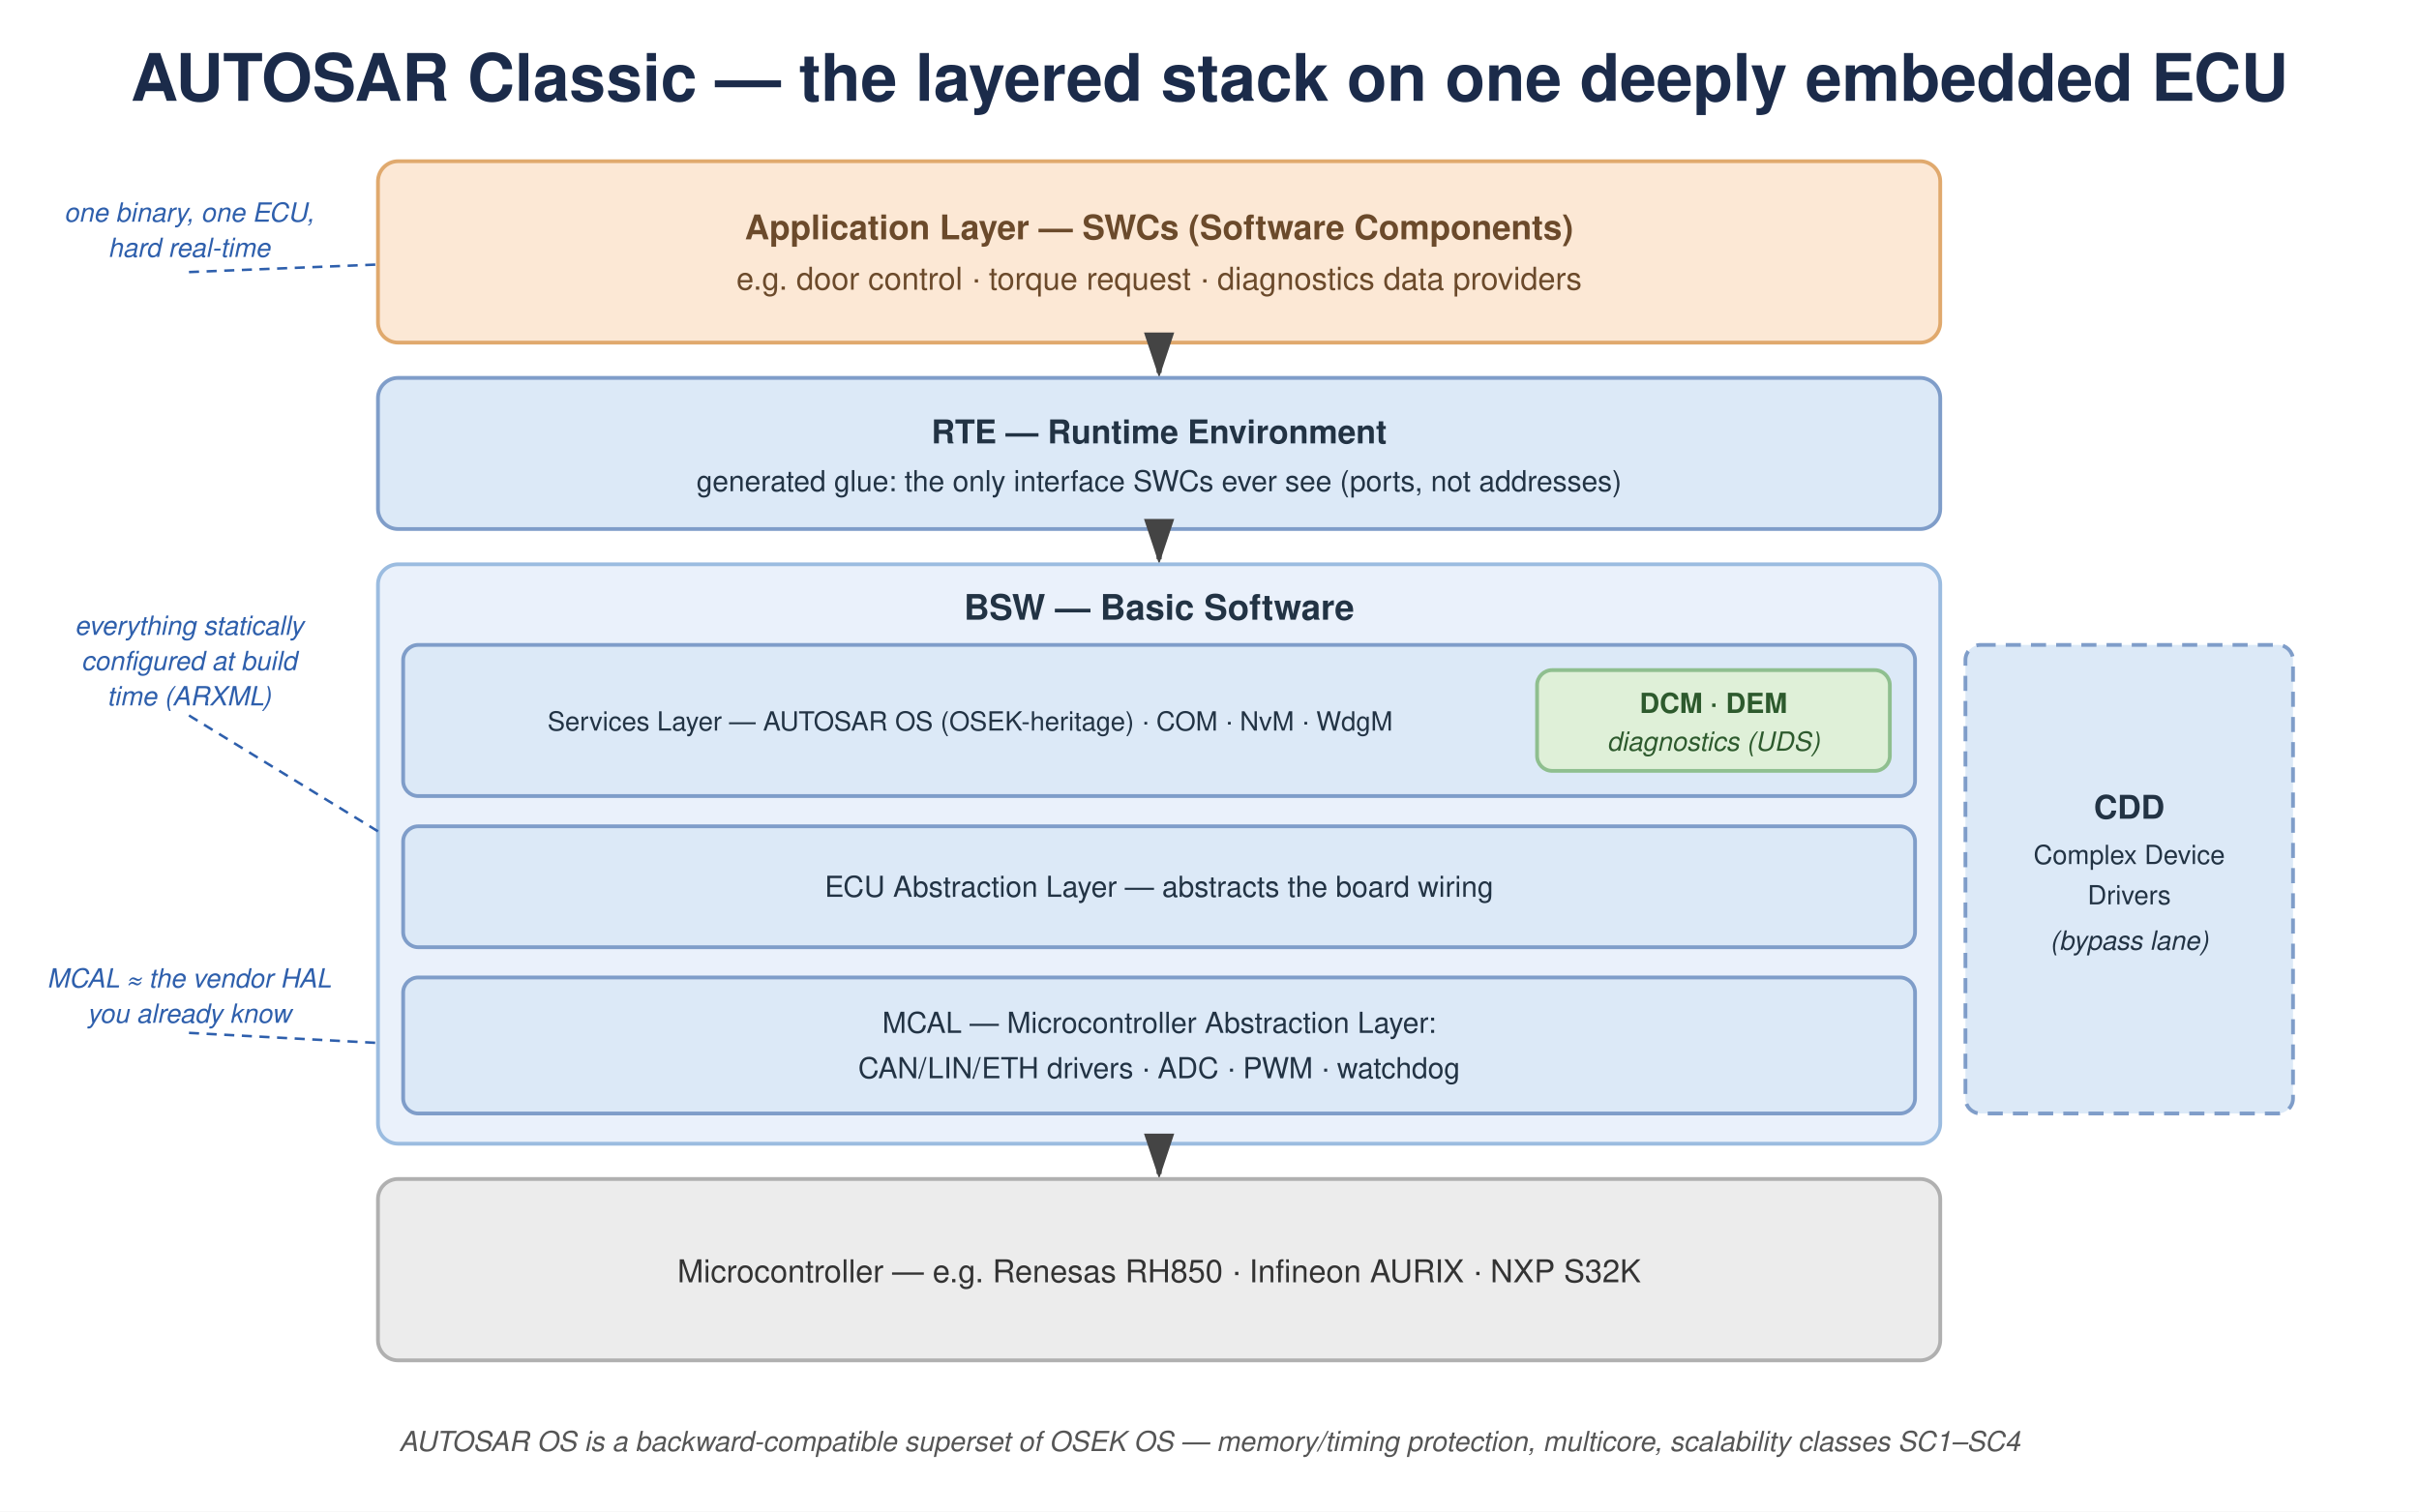
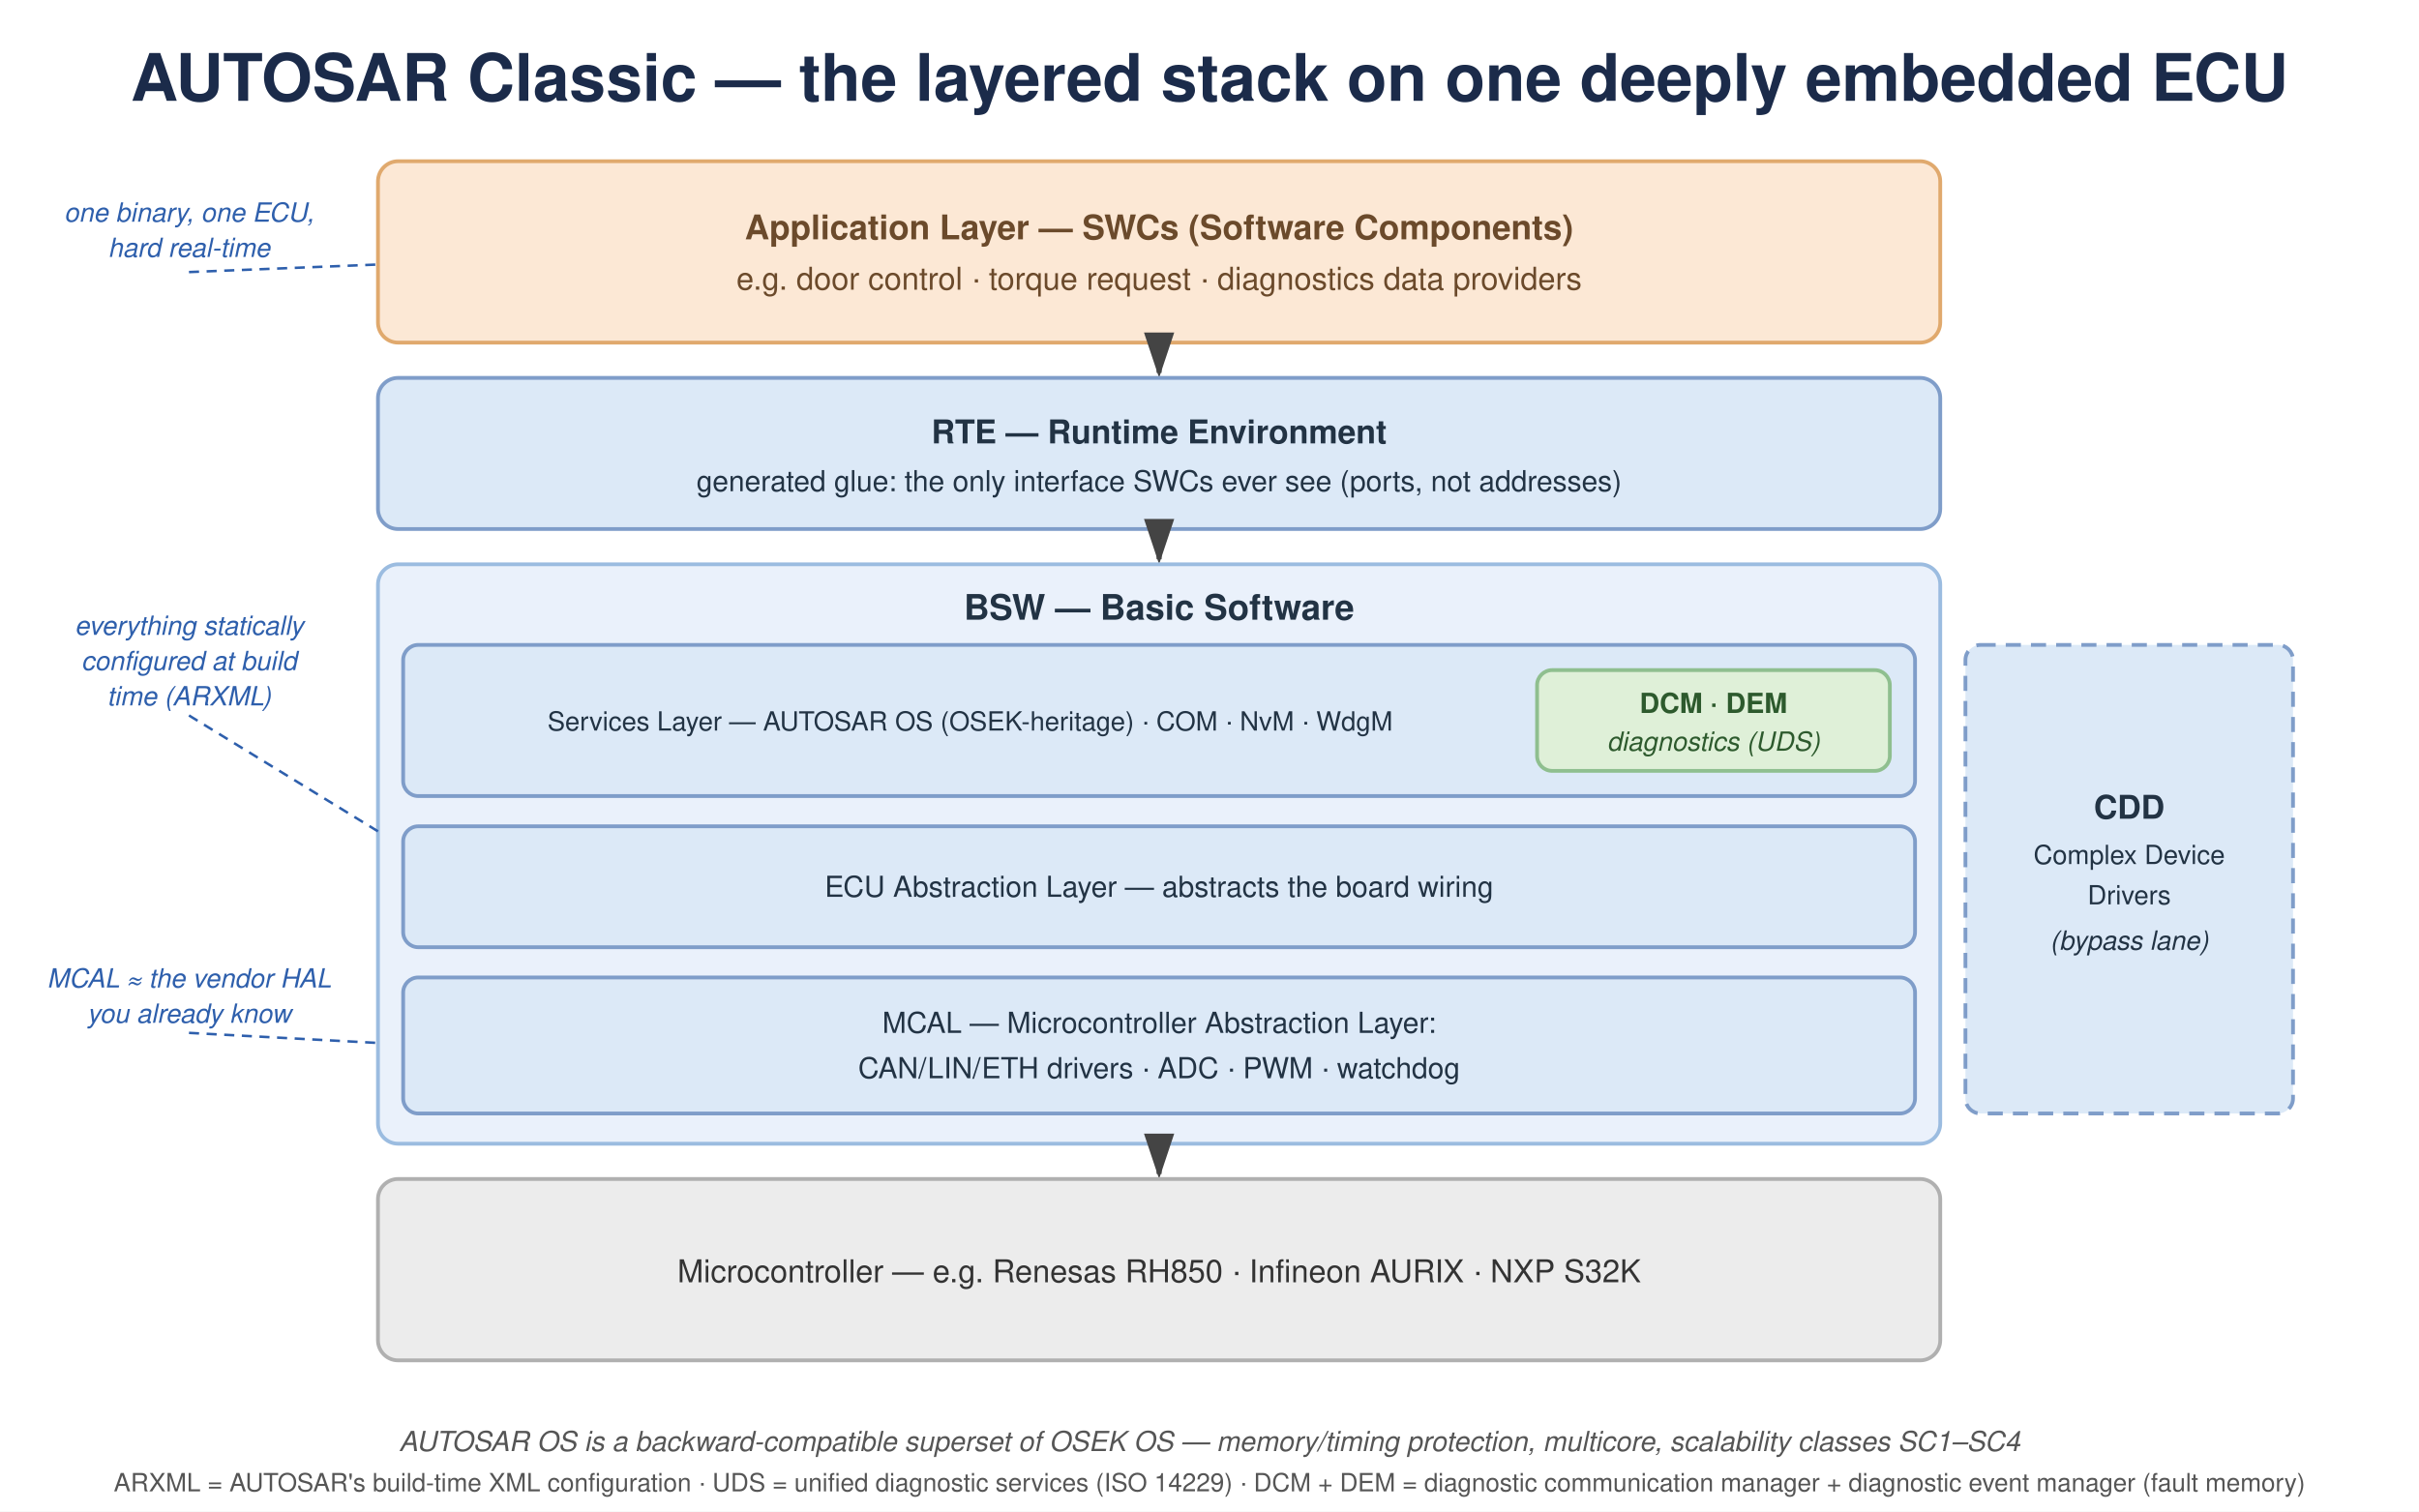
<svg xmlns="http://www.w3.org/2000/svg" viewBox="0 0 960 600" width="960" height="600" font-family="Helvetica, Arial, sans-serif">
  <rect x="0" y="0" width="960" height="600" fill="#ffffff" />
  <defs>
    <marker id="arr" markerWidth="10" markerHeight="10" refX="8" refY="3" orient="auto" markerUnits="strokeWidth">
      <path d="M0,0 L9,3 L0,6 z" fill="#444" />
    </marker>
  </defs>
  <text x="480" y="40" text-anchor="middle" font-size="26" font-weight="700" fill="#1b2b4a">AUTOSAR Classic — the layered stack on one deeply embedded ECU</text>
  <rect x="150" y="64" width="620" height="72" rx="8" fill="#FCE8D5" stroke="#E0A96D" stroke-width="1.5" />
  <text x="460" y="95" text-anchor="middle" font-size="13.5" font-weight="700" fill="#6B4A2B">Application Layer — SWCs (Software Components)</text>
  <text x="460" y="115" text-anchor="middle" font-size="12.5" fill="#6B4A2B">e.g. door control · torque request · diagnostics data providers</text>
  <line x1="460" y1="136" x2="460" y2="148" stroke="#444" stroke-width="2" marker-end="url(#arr)" />
  <rect x="150" y="150" width="620" height="60" rx="8" fill="#DCE9F7" stroke="#7f9dc9" stroke-width="1.5" />
  <text x="460" y="176" text-anchor="middle" font-size="13" font-weight="700" fill="#223344">RTE — Runtime Environment</text>
  <text x="460" y="195" text-anchor="middle" font-size="11.5" fill="#223344">generated glue: the only interface SWCs ever see (ports, not addresses)</text>
  <line x1="460" y1="210" x2="460" y2="222" stroke="#444" stroke-width="2" marker-end="url(#arr)" />
  <rect x="150" y="224" width="620" height="230" rx="8" fill="#EAF1FB" stroke="#9BBCE0" stroke-width="1.5" />
  <text x="460" y="246" text-anchor="middle" font-size="14" font-weight="700" fill="#223344">BSW — Basic Software</text>
  <rect x="160" y="256" width="600" height="60" rx="6" fill="#DCE9F7" stroke="#7f9dc9" stroke-width="1.5" />
  <text x="385" y="290" text-anchor="middle" font-size="10.5" fill="#223344">Services Layer — AUTOSAR OS (OSEK-heritage) · COM · NvM · WdgM</text>
  <rect x="610" y="266" width="140" height="40" rx="6" fill="#DFF0D8" stroke="#8FBF8F" stroke-width="1.5" />
  <text x="680" y="283" text-anchor="middle" font-size="11" font-weight="700" fill="#2d5a2d">DCM · DEM</text>
  <text x="680" y="298" text-anchor="middle" font-size="10.5" font-style="italic" fill="#2d5a2d">diagnostics (UDS)</text>
  <rect x="160" y="328" width="600" height="48" rx="6" fill="#DCE9F7" stroke="#7f9dc9" stroke-width="1.5" />
  <text x="460" y="356" text-anchor="middle" font-size="11.5" fill="#223344">ECU Abstraction Layer — abstracts the board wiring</text>
  <rect x="160" y="388" width="600" height="54" rx="6" fill="#DCE9F7" stroke="#7f9dc9" stroke-width="1.5" />
  <text x="460" y="410" text-anchor="middle" font-size="11.5" fill="#223344">MCAL — Microcontroller Abstraction Layer:</text>
  <text x="460" y="428" text-anchor="middle" font-size="11.5" fill="#223344">CAN/LIN/ETH drivers · ADC · PWM · watchdog</text>
  <rect x="780" y="256" width="130" height="186" rx="6" fill="#DCE9F7" stroke="#7f9dc9" stroke-width="1.5" stroke-dasharray="6,4" />
  <text x="845" y="325" text-anchor="middle" font-size="13" font-weight="700" fill="#223344">CDD</text>
  <text x="845" y="343" text-anchor="middle" font-size="10.5" fill="#223344">Complex Device</text>
  <text x="845" y="359" text-anchor="middle" font-size="10.5" fill="#223344">Drivers</text>
  <text x="845" y="377" text-anchor="middle" font-size="10.5" font-style="italic" fill="#223344">(bypass lane)</text>
  <line x1="460" y1="454" x2="460" y2="466" stroke="#444" stroke-width="2" marker-end="url(#arr)" />
  <rect x="150" y="468" width="620" height="72" rx="8" fill="#ECECEC" stroke="#B0B0B0" stroke-width="1.5" />
  <text x="460" y="509" text-anchor="middle" font-size="12.5" fill="#333">Microcontroller — e.g. Renesas RH850 · Infineon AURIX · NXP S32K</text>
  <text x="75" y="88" text-anchor="middle" font-size="10.5" font-style="italic" fill="#2E5FAC">one binary, one ECU,</text>
  <text x="75" y="102" text-anchor="middle" font-size="10.5" font-style="italic" fill="#2E5FAC">hard real-time</text>
  <line x1="75" y1="108" x2="150" y2="105" stroke="#2E5FAC" stroke-width="1" stroke-dasharray="4,3" />
  <text x="75" y="252" text-anchor="middle" font-size="10.5" font-style="italic" fill="#2E5FAC">everything statically</text>
  <text x="75" y="266" text-anchor="middle" font-size="10.5" font-style="italic" fill="#2E5FAC">configured at build</text>
  <text x="75" y="280" text-anchor="middle" font-size="10.5" font-style="italic" fill="#2E5FAC">time (ARXML)</text>
  <line x1="75" y1="284" x2="150" y2="330" stroke="#2E5FAC" stroke-width="1" stroke-dasharray="4,3" />
  <text x="75" y="392" text-anchor="middle" font-size="10.5" font-style="italic" fill="#2E5FAC">MCAL ≈ the vendor HAL</text>
  <text x="75" y="406" text-anchor="middle" font-size="10.5" font-style="italic" fill="#2E5FAC">you already know</text>
  <line x1="75" y1="410" x2="150" y2="414" stroke="#2E5FAC" stroke-width="1" stroke-dasharray="4,3" />
  <text x="480" y="576" text-anchor="middle" font-size="11" font-style="italic" fill="#555">AUTOSAR OS is a backward-compatible superset of OSEK OS — memory/timing protection, multicore, scalability classes SC1–SC4</text>
+   <text x="480" y="592" text-anchor="middle" font-size="10" fill="#555555">ARXML = AUTOSAR's build-time XML configuration · UDS = unified diagnostic services (ISO 14229) · DCM + DEM = diagnostic communication manager + diagnostic event manager (fault memory)</text>
</svg>
